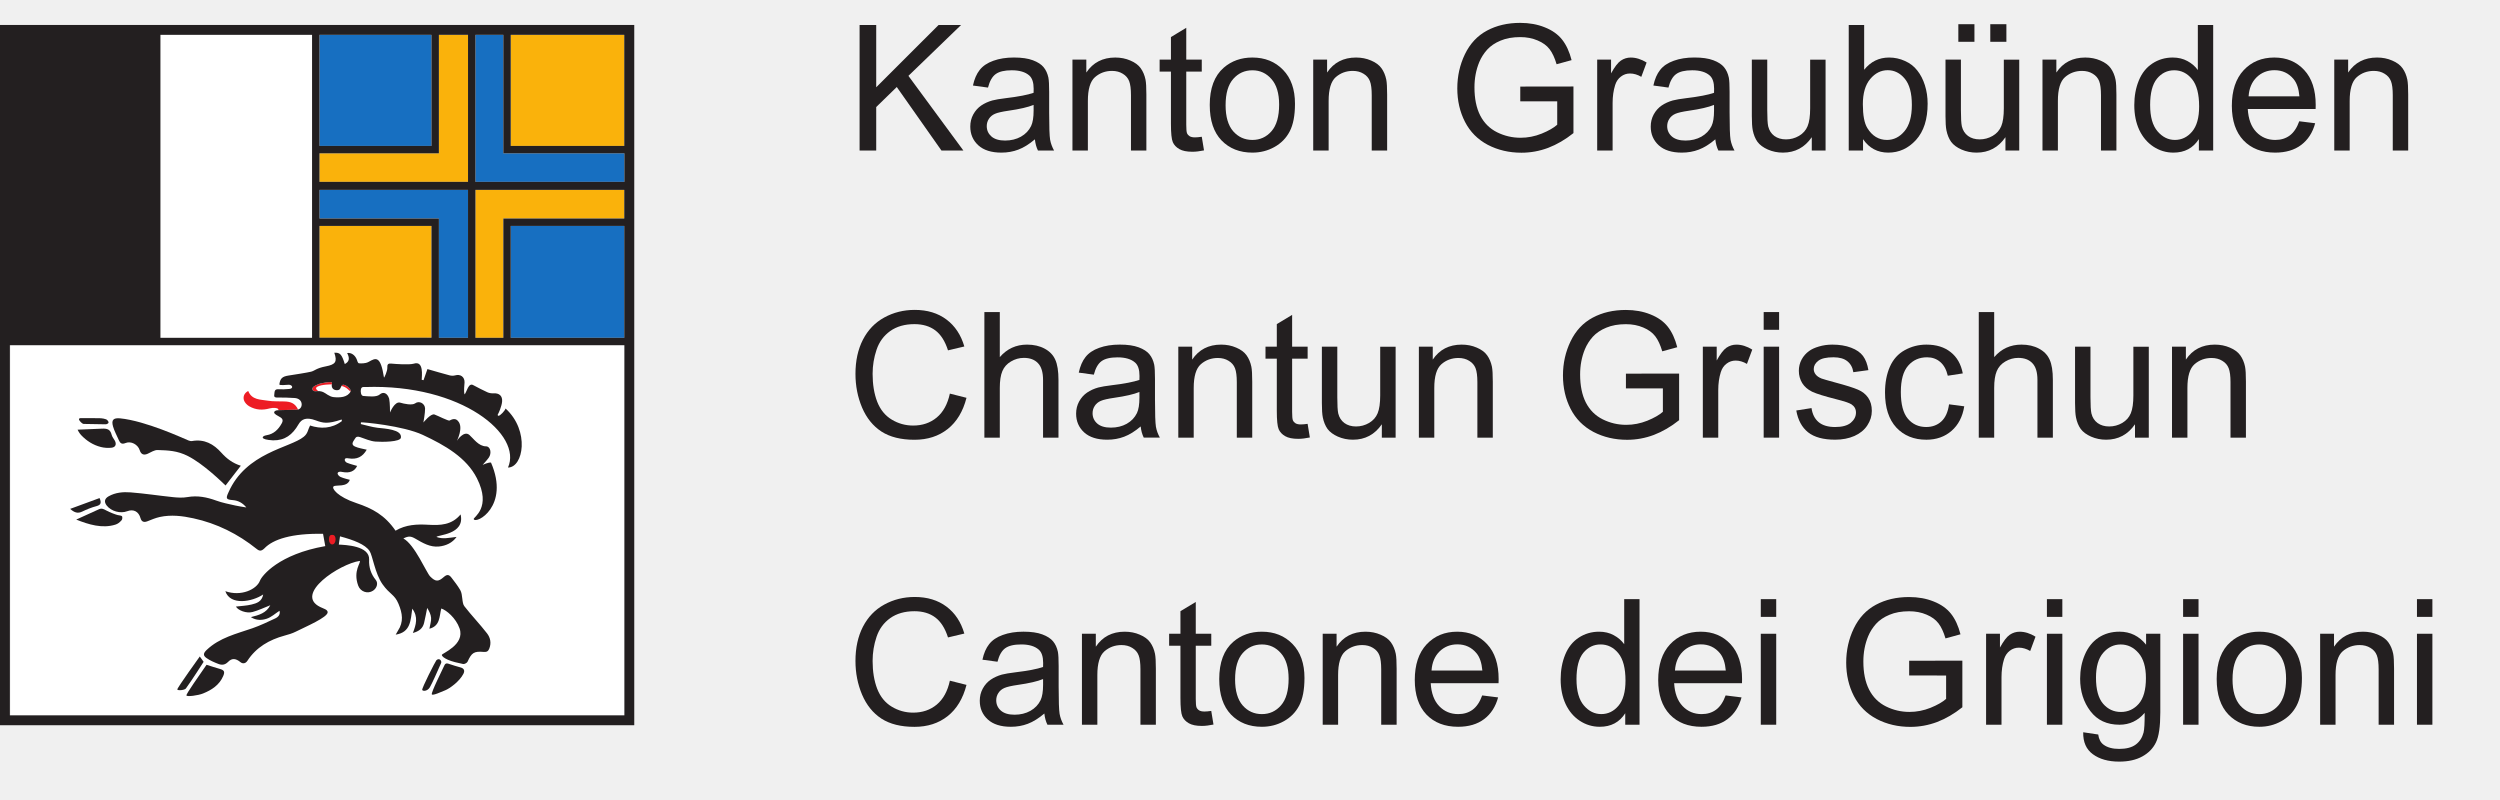
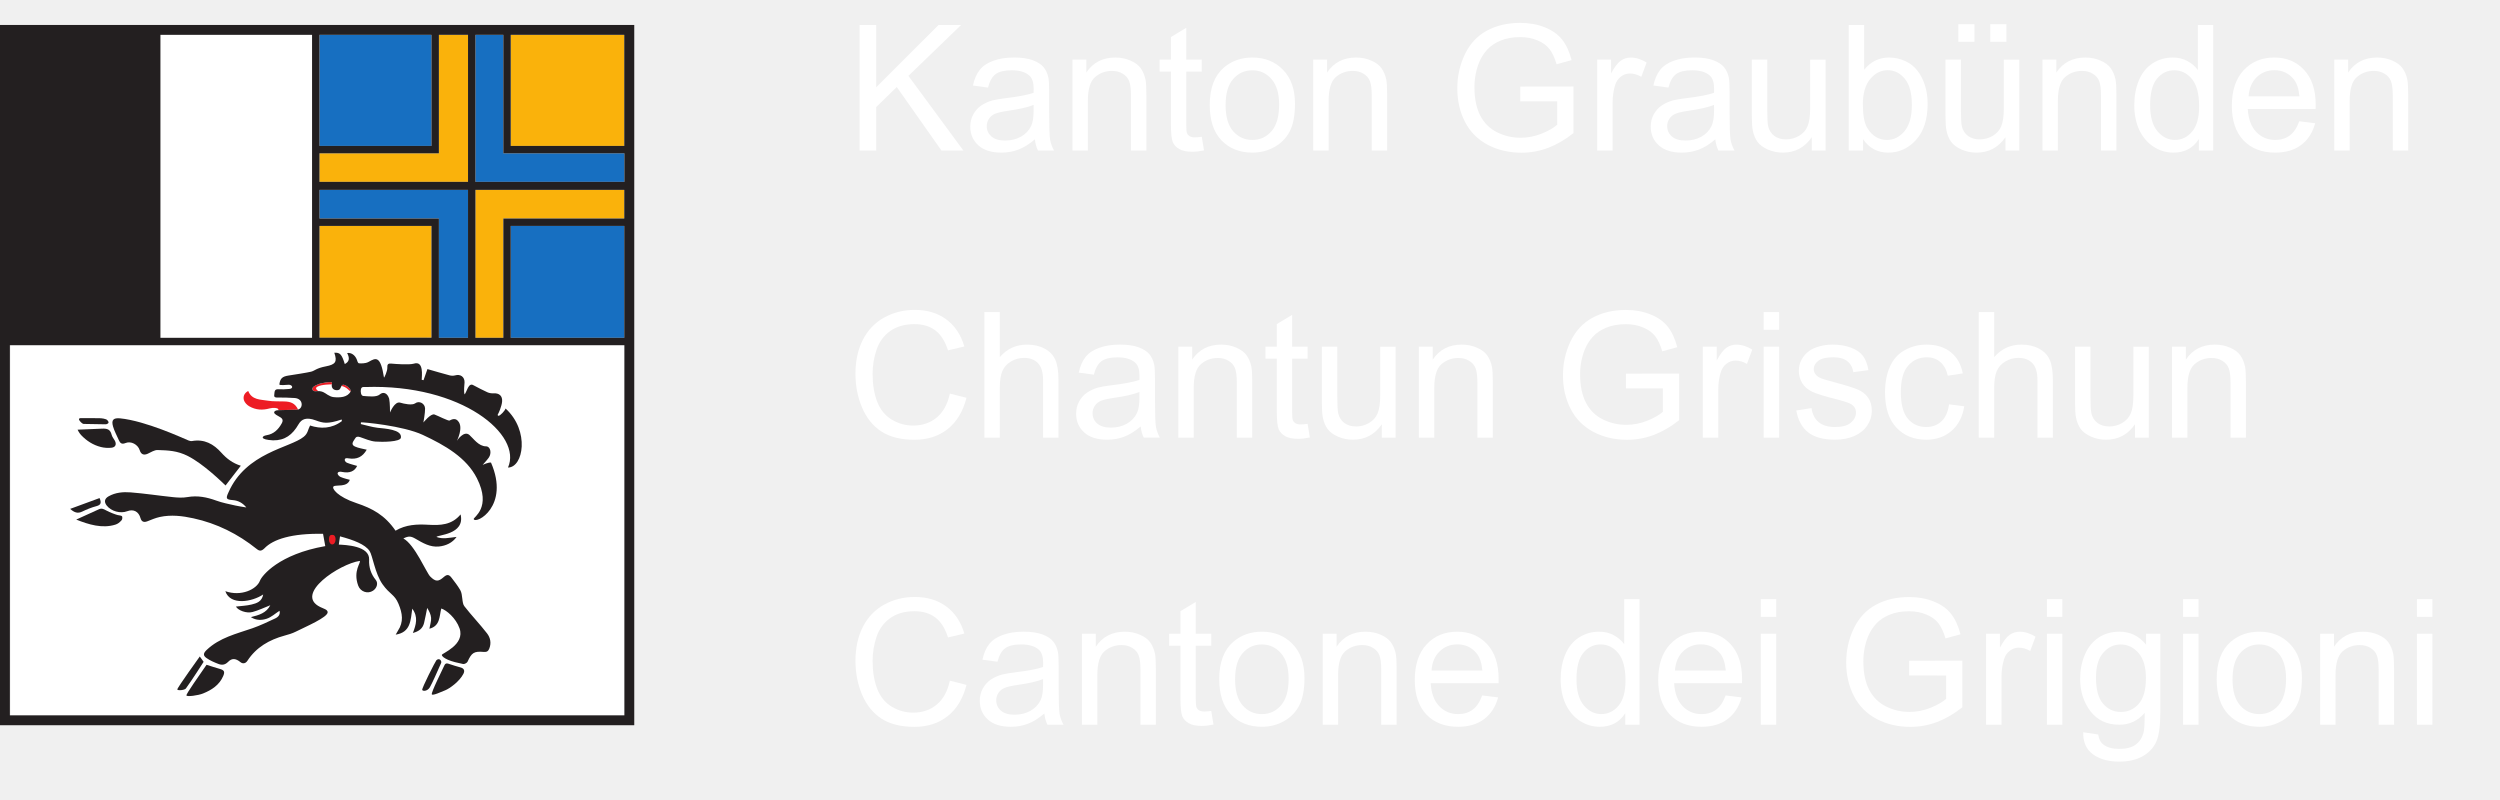
<svg xmlns="http://www.w3.org/2000/svg" version="1.1" id="svg2" width="209" height="66.827" viewBox="0 0 209 66.827">
  <defs id="defs6" />
  <g id="g8" transform="matrix(1.333333,0,0,-1.333333,0,66.82667)">
    <g id="g10" transform="scale(0.1)">
      <g id="g12" transform="scale(10)">
-         <g aria-label="Kanton Graubünden Chantun Grischun Cantone dei Grigioni" transform="matrix(1,0,0,-1,53.0906,40.6797)" id="text20" style="font-size:11px;font-family:Arial;-inkscape-font-specification:ArialMT;fill:#231f20">
+         <g aria-label="Kanton Graubünden Chantun Grischun Cantone dei Grigioni" transform="matrix(1,0,0,-1,53.0906,40.6797)" id="text20" style="font-size:11px;font-family:Arial;-inkscape-font-specification:ArialMT;fill:#fff">
          <path d="M 0.806,0 V -7.874 H 1.848 v 3.905 L 5.758,-7.874 H 7.17 L 3.867,-4.684 7.315,0 h -1.375 L 3.137,-3.985 1.848,-2.729 V 0 Z" id="path72" />
          <path d="m 11.796,-0.704 q -0.537,0.457 -1.037,0.645 -0.494,0.188 -1.063,0.188 -0.94,0 -1.445,-0.457 -0.505,-0.462 -0.505,-1.176 0,-0.419 0.188,-0.763 0.193,-0.349 0.5,-0.559 0.312,-0.209 0.698,-0.317 0.285,-0.075 0.859,-0.145 1.171,-0.14 1.724,-0.333 0.005,-0.199 0.005,-0.252 0,-0.591 -0.274,-0.833 -0.371,-0.328 -1.101,-0.328 -0.682,0 -1.01,0.242 -0.322,0.236 -0.478,0.843 L 7.913,-4.077 q 0.129,-0.607 0.424,-0.978 0.295,-0.376 0.854,-0.575 0.559,-0.204 1.294,-0.204 0.73,0 1.187,0.172 0.457,0.172 0.671,0.435 0.215,0.258 0.301,0.655 0.048,0.247 0.048,0.892 v 1.289 q 0,1.348 0.059,1.708 Q 12.817,-0.328 13,0 h -1.01 q -0.15,-0.301 -0.193,-0.704 z M 11.716,-2.863 q -0.526,0.215 -1.579,0.365 -0.596,0.086 -0.843,0.193 -0.247,0.107 -0.381,0.317 -0.134,0.204 -0.134,0.457 0,0.387 0.29,0.645 0.295,0.258 0.859,0.258 0.559,0 0.994,-0.242 0.435,-0.247 0.639,-0.671 0.156,-0.328 0.156,-0.967 z" id="path74" />
          <path d="m 14.152,0 v -5.704 h 0.87 v 0.811 q 0.628,-0.94 1.815,-0.94 0.516,0 0.945,0.188 0.435,0.183 0.65,0.483 0.215,0.301 0.301,0.714 0.054,0.269 0.054,0.94 V 0 H 17.821 v -3.47 q 0,-0.591 -0.113,-0.881 -0.113,-0.295 -0.403,-0.467 -0.285,-0.177 -0.671,-0.177 -0.618,0 -1.069,0.392 -0.446,0.392 -0.446,1.488 V 0 Z" id="path76" />
          <path d="m 22.261,-0.865 0.14,0.854 q -0.408,0.086 -0.73,0.086 -0.526,0 -0.816,-0.167 Q 20.563,-0.258 20.445,-0.526 20.327,-0.8 20.327,-1.67 v -3.282 h -0.709 v -0.752 h 0.709 v -1.413 l 0.961,-0.58 v 1.993 h 0.972 v 0.752 h -0.972 v 3.335 q 0,0.414 0.048,0.532 0.054,0.118 0.167,0.188 0.118,0.07 0.333,0.07 0.161,0 0.424,-0.038 z" id="path78" />
          <path d="m 22.76,-2.852 q 0,-1.584 0.881,-2.347 0.736,-0.634 1.794,-0.634 1.176,0 1.923,0.773 0.747,0.768 0.747,2.127 0,1.101 -0.333,1.735 -0.328,0.628 -0.961,0.978 -0.628,0.349 -1.375,0.349 -1.198,0 -1.939,-0.768 -0.736,-0.768 -0.736,-2.213 z m 0.994,0 q 0,1.096 0.478,1.644 0.478,0.542 1.203,0.542 0.72,0 1.198,-0.548 0.478,-0.548 0.478,-1.67 0,-1.058 -0.483,-1.601 -0.478,-0.548 -1.192,-0.548 -0.725,0 -1.203,0.542 -0.478,0.542 -0.478,1.638 z" id="path80" />
          <path d="m 29.248,0 v -5.704 h 0.87 v 0.811 q 0.628,-0.94 1.815,-0.94 0.516,0 0.945,0.188 0.435,0.183 0.65,0.483 0.215,0.301 0.301,0.714 0.054,0.269 0.054,0.94 V 0 H 32.917 v -3.47 q 0,-0.591 -0.113,-0.881 -0.113,-0.295 -0.403,-0.467 -0.285,-0.177 -0.671,-0.177 -0.618,0 -1.069,0.392 -0.446,0.392 -0.446,1.488 V 0 Z" id="path82" />
          <path d="M 42.23,-3.088 V -4.012 l 3.335,-0.005 v 2.922 q -0.768,0.612 -1.584,0.924 -0.816,0.306 -1.676,0.306 -1.16,0 -2.111,-0.494 -0.945,-0.5 -1.429,-1.439 -0.483,-0.94 -0.483,-2.1 0,-1.149 0.478,-2.143 0.483,-0.999 1.386,-1.482 0.902,-0.483 2.079,-0.483 0.854,0 1.542,0.279 0.693,0.274 1.085,0.768 0.392,0.494 0.596,1.289 l -0.94,0.258 q -0.177,-0.602 -0.44,-0.945 -0.263,-0.344 -0.752,-0.548 -0.489,-0.209 -1.085,-0.209 -0.714,0 -1.235,0.22 -0.521,0.215 -0.843,0.569 -0.317,0.354 -0.494,0.779 -0.301,0.73 -0.301,1.584 0,1.053 0.36,1.762 0.365,0.709 1.058,1.053 0.693,0.344 1.472,0.344 0.677,0 1.321,-0.258 0.645,-0.263 0.978,-0.559 v -1.466 z" id="path84" />
          <path d="m 47.053,0 v -5.704 h 0.87 v 0.865 q 0.333,-0.607 0.612,-0.8 0.285,-0.193 0.623,-0.193 0.489,0 0.994,0.312 l -0.333,0.897 q -0.354,-0.209 -0.709,-0.209 -0.317,0 -0.569,0.193 -0.252,0.188 -0.36,0.526 -0.161,0.516 -0.161,1.128 V 0 Z" id="path86" />
          <path d="m 54.46,-0.704 q -0.537,0.457 -1.037,0.645 -0.494,0.188 -1.063,0.188 -0.94,0 -1.445,-0.457 -0.505,-0.462 -0.505,-1.176 0,-0.419 0.188,-0.763 0.193,-0.349 0.5,-0.559 0.312,-0.209 0.698,-0.317 0.285,-0.075 0.859,-0.145 1.171,-0.14 1.724,-0.333 0.005,-0.199 0.005,-0.252 0,-0.591 -0.274,-0.833 -0.371,-0.328 -1.101,-0.328 -0.682,0 -1.01,0.242 -0.322,0.236 -0.478,0.843 l -0.945,-0.129 q 0.129,-0.607 0.424,-0.978 0.295,-0.376 0.854,-0.575 0.559,-0.204 1.294,-0.204 0.73,0 1.187,0.172 0.457,0.172 0.671,0.435 0.215,0.258 0.301,0.655 0.048,0.247 0.048,0.892 v 1.289 q 0,1.348 0.059,1.708 Q 55.48,-0.328 55.663,0 h -1.01 q -0.15,-0.301 -0.193,-0.704 z M 54.379,-2.863 q -0.526,0.215 -1.579,0.365 -0.596,0.086 -0.843,0.193 -0.247,0.107 -0.381,0.317 -0.134,0.204 -0.134,0.457 0,0.387 0.29,0.645 0.295,0.258 0.859,0.258 0.559,0 0.994,-0.242 0.435,-0.247 0.639,-0.671 0.156,-0.328 0.156,-0.967 z" id="path88" />
          <path d="m 60.508,0 v -0.838 q -0.666,0.967 -1.81,0.967 -0.505,0 -0.945,-0.193 -0.435,-0.193 -0.65,-0.483 -0.209,-0.295 -0.295,-0.72 -0.059,-0.285 -0.059,-0.902 v -3.534 h 0.967 v 3.164 q 0,0.757 0.059,1.021 0.091,0.381 0.387,0.602 0.295,0.215 0.73,0.215 0.435,0 0.816,-0.22 0.381,-0.226 0.537,-0.607 0.161,-0.387 0.161,-1.117 v -3.056 h 0.967 V 0 Z" id="path90" />
          <path d="m 63.722,0 h -0.897 v -7.874 h 0.967 v 2.809 q 0.612,-0.768 1.563,-0.768 0.526,0 0.994,0.215 0.473,0.209 0.773,0.596 0.306,0.381 0.478,0.924 0.172,0.542 0.172,1.16 0,1.466 -0.725,2.267 -0.725,0.8 -1.74,0.8 -1.01,0 -1.584,-0.843 z m -0.011,-2.895 q 0,1.026 0.279,1.482 0.457,0.747 1.235,0.747 0.634,0 1.096,-0.548 0.462,-0.553 0.462,-1.644 0,-1.117 -0.446,-1.649 -0.44,-0.532 -1.069,-0.532 -0.634,0 -1.096,0.553 -0.462,0.548 -0.462,1.59 z" id="path92" />
          <path d="m 72.651,0 v -0.838 q -0.666,0.967 -1.81,0.967 -0.505,0 -0.945,-0.193 -0.435,-0.193 -0.65,-0.483 -0.209,-0.295 -0.295,-0.72 -0.059,-0.285 -0.059,-0.902 v -3.534 h 0.967 v 3.164 q 0,0.757 0.059,1.021 0.091,0.381 0.387,0.602 0.295,0.215 0.73,0.215 0.435,0 0.816,-0.22 0.381,-0.226 0.537,-0.607 0.161,-0.387 0.161,-1.117 v -3.056 h 0.967 V 0 Z m -2.954,-6.821 v -1.101 h 1.01 v 1.101 z m 2.003,0 v -1.101 h 1.01 v 1.101 z" id="path94" />
          <path d="m 74.973,0 v -5.704 h 0.87 v 0.811 q 0.628,-0.94 1.815,-0.94 0.516,0 0.945,0.188 0.435,0.183 0.65,0.483 0.215,0.301 0.301,0.714 0.054,0.269 0.054,0.94 V 0 h -0.967 v -3.47 q 0,-0.591 -0.113,-0.881 -0.113,-0.295 -0.403,-0.467 -0.285,-0.177 -0.671,-0.177 -0.618,0 -1.069,0.392 -0.446,0.392 -0.446,1.488 V 0 Z" id="path96" />
          <path d="m 84.779,0 v -0.72 q -0.542,0.849 -1.595,0.849 -0.682,0 -1.257,-0.376 -0.569,-0.376 -0.886,-1.047 -0.312,-0.677 -0.312,-1.552 0,-0.854 0.285,-1.547 0.285,-0.698 0.854,-1.069 0.569,-0.371 1.273,-0.371 0.516,0 0.918,0.22 0.403,0.215 0.655,0.564 V -7.874 H 85.676 V 0 Z m -3.056,-2.847 q 0,1.096 0.462,1.638 0.462,0.542 1.09,0.542 0.634,0 1.074,-0.516 0.446,-0.521 0.446,-1.584 0,-1.171 -0.451,-1.719 -0.451,-0.548 -1.112,-0.548 -0.645,0 -1.08,0.526 -0.43,0.526 -0.43,1.66 z" id="path98" />
          <path d="m 91.072,-1.837 0.999,0.124 q -0.236,0.875 -0.875,1.359 -0.639,0.483 -1.633,0.483 -1.251,0 -1.987,-0.768 -0.73,-0.773 -0.73,-2.165 0,-1.439 0.741,-2.234 0.741,-0.795 1.923,-0.795 1.144,0 1.869,0.779 0.725,0.779 0.725,2.191 0,0.086 -0.005,0.258 h -4.254 q 0.054,0.94 0.532,1.439 0.478,0.5 1.192,0.5 0.532,0 0.908,-0.279 0.376,-0.279 0.596,-0.892 z m -3.174,-1.563 h 3.185 q -0.064,-0.72 -0.365,-1.08 -0.462,-0.559 -1.198,-0.559 -0.666,0 -1.123,0.446 -0.451,0.446 -0.5,1.192 z" id="path100" />
          <path d="m 93.268,0 v -5.704 h 0.87 v 0.811 q 0.628,-0.94 1.815,-0.94 0.516,0 0.945,0.188 0.435,0.183 0.65,0.483 0.215,0.301 0.301,0.714 0.054,0.269 0.054,0.94 V 0 h -0.967 v -3.47 q 0,-0.591 -0.113,-0.881 -0.113,-0.295 -0.403,-0.467 -0.285,-0.177 -0.671,-0.177 -0.618,0 -1.069,0.392 -0.446,0.392 -0.446,1.488 V 0 Z" id="path102" />
          <path d="m 6.467,15.239 1.042,0.263 q -0.328,1.284 -1.182,1.96 -0.849,0.671 -2.079,0.671 -1.273,0 -2.073,-0.516 -0.795,-0.521 -1.214,-1.504 -0.414,-0.983 -0.414,-2.111 0,-1.23 0.467,-2.143 0.473,-0.918 1.337,-1.391 0.87,-0.478 1.912,-0.478 1.182,0 1.987,0.602 0.806,0.602 1.123,1.692 L 6.349,12.527 Q 6.075,11.667 5.554,11.275 q -0.521,-0.392 -1.311,-0.392 -0.908,0 -1.52,0.435 -0.607,0.435 -0.854,1.171 -0.247,0.73 -0.247,1.509 0,1.004 0.29,1.756 0.295,0.747 0.913,1.117 0.618,0.371 1.337,0.371 0.875,0 1.482,-0.505 0.607,-0.505 0.822,-1.499 z" id="path104" />
          <path d="m 8.63,18 v -7.874 h 0.967 v 2.825 q 0.677,-0.784 1.708,-0.784 0.634,0 1.101,0.252 0.467,0.247 0.666,0.688 0.204,0.44 0.204,1.278 V 18 h -0.967 v -3.615 q 0,-0.725 -0.317,-1.053 -0.312,-0.333 -0.886,-0.333 -0.43,0 -0.811,0.226 -0.376,0.22 -0.537,0.602 -0.161,0.381 -0.161,1.053 V 18 Z" id="path106" />
          <path d="m 18.432,17.296 q -0.537,0.457 -1.037,0.645 -0.494,0.188 -1.063,0.188 -0.94,0 -1.445,-0.457 -0.505,-0.462 -0.505,-1.176 0,-0.419 0.188,-0.763 0.193,-0.349 0.5,-0.559 0.312,-0.209 0.698,-0.317 0.285,-0.075 0.859,-0.145 1.171,-0.14 1.724,-0.333 0.005,-0.199 0.005,-0.252 0,-0.591 -0.274,-0.833 -0.371,-0.328 -1.101,-0.328 -0.682,0 -1.01,0.242 -0.322,0.236 -0.478,0.843 L 14.548,13.923 q 0.129,-0.607 0.424,-0.978 0.295,-0.376 0.854,-0.575 0.559,-0.204 1.294,-0.204 0.73,0 1.187,0.172 0.457,0.172 0.671,0.435 0.215,0.258 0.301,0.655 0.048,0.247 0.048,0.892 v 1.289 q 0,1.348 0.059,1.708 0.064,0.354 0.247,0.682 h -1.01 q -0.15,-0.301 -0.193,-0.704 z m -0.081,-2.159 q -0.526,0.215 -1.579,0.365 -0.596,0.086 -0.843,0.193 -0.247,0.107 -0.381,0.317 -0.134,0.204 -0.134,0.457 0,0.387 0.29,0.645 0.295,0.258 0.859,0.258 0.559,0 0.994,-0.242 0.435,-0.247 0.639,-0.671 0.156,-0.328 0.156,-0.967 z" id="path108" />
          <path d="m 20.789,18 v -5.704 h 0.87 v 0.811 q 0.628,-0.94 1.815,-0.94 0.516,0 0.945,0.188 0.435,0.183 0.65,0.483 0.215,0.301 0.301,0.714 0.054,0.269 0.054,0.94 V 18 h -0.967 v -3.47 q 0,-0.591 -0.113,-0.881 -0.113,-0.295 -0.403,-0.467 -0.285,-0.177 -0.671,-0.177 -0.618,0 -1.069,0.392 -0.446,0.392 -0.446,1.488 V 18 Z" id="path110" />
          <path d="m 28.897,17.135 0.14,0.854 q -0.408,0.086 -0.73,0.086 -0.526,0 -0.816,-0.167 -0.29,-0.167 -0.408,-0.435 -0.118,-0.274 -0.118,-1.144 v -3.282 h -0.709 v -0.752 h 0.709 v -1.413 l 0.961,-0.58 v 1.993 h 0.972 v 0.752 h -0.972 v 3.335 q 0,0.414 0.048,0.532 0.054,0.118 0.167,0.188 0.118,0.07 0.333,0.07 0.161,0 0.424,-0.038 z" id="path112" />
          <path d="m 33.55,18 v -0.838 q -0.666,0.967 -1.81,0.967 -0.505,0 -0.945,-0.193 -0.435,-0.193 -0.65,-0.483 -0.209,-0.295 -0.295,-0.72 -0.059,-0.285 -0.059,-0.902 v -3.534 h 0.967 v 3.164 q 0,0.757 0.059,1.021 0.091,0.381 0.387,0.602 0.295,0.215 0.73,0.215 0.435,0 0.816,-0.22 0.381,-0.226 0.537,-0.607 0.161,-0.387 0.161,-1.117 v -3.056 h 0.967 V 18 Z" id="path114" />
          <path d="m 35.873,18 v -5.704 h 0.87 v 0.811 q 0.628,-0.94 1.815,-0.94 0.516,0 0.945,0.188 0.435,0.183 0.65,0.483 0.215,0.301 0.301,0.714 0.054,0.269 0.054,0.94 V 18 h -0.967 v -3.47 q 0,-0.591 -0.113,-0.881 -0.113,-0.295 -0.403,-0.467 -0.285,-0.177 -0.671,-0.177 -0.618,0 -1.069,0.392 -0.446,0.392 -0.446,1.488 V 18 Z" id="path116" />
          <path d="m 48.855,14.912 v -0.924 l 3.335,-0.005 v 2.922 q -0.768,0.612 -1.584,0.924 -0.816,0.306 -1.676,0.306 -1.16,0 -2.111,-0.494 -0.945,-0.5 -1.429,-1.439 -0.483,-0.94 -0.483,-2.1 0,-1.149 0.478,-2.143 0.483,-0.999 1.386,-1.482 0.902,-0.483 2.079,-0.483 0.854,0 1.542,0.279 0.693,0.274 1.085,0.768 0.392,0.494 0.596,1.289 l -0.94,0.258 q -0.177,-0.602 -0.44,-0.945 -0.263,-0.344 -0.752,-0.548 -0.489,-0.209 -1.085,-0.209 -0.714,0 -1.235,0.22 -0.521,0.215 -0.843,0.569 -0.317,0.354 -0.494,0.779 -0.301,0.73 -0.301,1.584 0,1.053 0.36,1.762 0.365,0.709 1.058,1.053 0.693,0.344 1.472,0.344 0.677,0 1.321,-0.258 0.645,-0.263 0.978,-0.559 v -1.466 z" id="path118" />
          <path d="m 53.677,18 v -5.704 h 0.87 v 0.865 q 0.333,-0.607 0.612,-0.8 0.285,-0.193 0.623,-0.193 0.489,0 0.994,0.312 l -0.333,0.897 q -0.354,-0.209 -0.709,-0.209 -0.317,0 -0.569,0.193 -0.252,0.188 -0.36,0.526 -0.161,0.516 -0.161,1.128 V 18 Z" id="path120" />
          <path d="m 57.492,11.238 v -1.112 h 0.967 v 1.112 z m 0,6.762 v -5.704 h 0.967 V 18 Z" id="path122" />
          <path d="m 59.536,16.297 0.956,-0.15 q 0.081,0.575 0.446,0.881 0.371,0.306 1.031,0.306 0.666,0 0.988,-0.269 0.322,-0.274 0.322,-0.639 0,-0.328 -0.285,-0.516 -0.199,-0.129 -0.988,-0.328 -1.063,-0.269 -1.477,-0.462 -0.408,-0.199 -0.623,-0.542 -0.209,-0.349 -0.209,-0.768 0,-0.381 0.172,-0.704 0.177,-0.328 0.478,-0.542 0.226,-0.167 0.612,-0.279 0.392,-0.118 0.838,-0.118 0.671,0 1.176,0.193 0.51,0.193 0.752,0.526 0.242,0.328 0.333,0.881 l -0.945,0.129 q -0.064,-0.44 -0.376,-0.688 -0.306,-0.247 -0.87,-0.247 -0.666,0 -0.951,0.22 -0.285,0.22 -0.285,0.516 0,0.188 0.118,0.338 0.118,0.156 0.371,0.258 0.145,0.054 0.854,0.247 1.026,0.274 1.429,0.451 0.408,0.172 0.639,0.505 0.231,0.333 0.231,0.827 0,0.483 -0.285,0.913 -0.279,0.424 -0.811,0.661 -0.532,0.231 -1.203,0.231 -1.112,0 -1.697,-0.462 -0.58,-0.462 -0.741,-1.37 z" id="path124" />
          <path d="m 69.117,15.911 0.951,0.124 q -0.156,0.983 -0.8,1.542 -0.639,0.553 -1.574,0.553 -1.171,0 -1.885,-0.763 -0.709,-0.768 -0.709,-2.197 0,-0.924 0.306,-1.617 0.306,-0.693 0.929,-1.037 0.628,-0.349 1.364,-0.349 0.929,0 1.52,0.473 0.591,0.467 0.757,1.332 l -0.94,0.145 q -0.134,-0.575 -0.478,-0.865 -0.338,-0.29 -0.822,-0.29 -0.73,0 -1.187,0.526 -0.457,0.521 -0.457,1.654 0,1.149 0.44,1.67 0.44,0.521 1.149,0.521 0.569,0 0.951,-0.349 0.381,-0.349 0.483,-1.074 z" id="path126" />
          <path d="m 70.978,18 v -7.874 h 0.967 v 2.825 q 0.677,-0.784 1.708,-0.784 0.634,0 1.101,0.252 0.467,0.247 0.666,0.688 0.204,0.44 0.204,1.278 V 18 h -0.967 v -3.615 q 0,-0.725 -0.317,-1.053 -0.312,-0.333 -0.886,-0.333 -0.43,0 -0.811,0.226 -0.376,0.22 -0.537,0.602 -0.161,0.381 -0.161,1.053 V 18 Z" id="path128" />
          <path d="m 80.774,18 v -0.838 q -0.666,0.967 -1.81,0.967 -0.505,0 -0.945,-0.193 -0.435,-0.193 -0.65,-0.483 -0.209,-0.295 -0.295,-0.72 -0.059,-0.285 -0.059,-0.902 v -3.534 h 0.967 v 3.164 q 0,0.757 0.059,1.021 0.091,0.381 0.387,0.602 0.295,0.215 0.73,0.215 0.435,0 0.816,-0.22 0.381,-0.226 0.537,-0.607 0.161,-0.387 0.161,-1.117 v -3.056 h 0.967 V 18 Z" id="path130" />
          <path d="m 83.094,18 v -5.704 h 0.87 v 0.811 q 0.628,-0.94 1.815,-0.94 0.516,0 0.945,0.188 0.435,0.183 0.65,0.483 0.215,0.301 0.301,0.714 0.054,0.269 0.054,0.94 V 18 h -0.967 v -3.47 q 0,-0.591 -0.113,-0.881 -0.113,-0.295 -0.403,-0.467 -0.285,-0.177 -0.671,-0.177 -0.618,0 -1.069,0.392 -0.446,0.392 -0.446,1.488 V 18 Z" id="path132" />
          <path d="m 6.467,33.239 1.042,0.263 q -0.328,1.284 -1.182,1.96 -0.849,0.671 -2.079,0.671 -1.273,0 -2.073,-0.516 -0.795,-0.521 -1.214,-1.504 -0.414,-0.983 -0.414,-2.111 0,-1.23 0.467,-2.143 0.473,-0.918 1.337,-1.391 0.87,-0.478 1.912,-0.478 1.182,0 1.987,0.602 0.806,0.602 1.123,1.692 L 6.349,30.527 Q 6.075,29.667 5.554,29.275 q -0.521,-0.392 -1.311,-0.392 -0.908,0 -1.52,0.435 -0.607,0.435 -0.854,1.171 -0.247,0.73 -0.247,1.509 0,1.004 0.29,1.756 0.295,0.747 0.913,1.117 0.618,0.371 1.337,0.371 0.875,0 1.482,-0.505 0.607,-0.505 0.822,-1.499 z" id="path134" />
          <path d="m 12.391,35.296 q -0.537,0.457 -1.037,0.645 -0.494,0.188 -1.063,0.188 -0.94,0 -1.445,-0.457 -0.505,-0.462 -0.505,-1.176 0,-0.419 0.188,-0.763 0.193,-0.349 0.5,-0.559 0.312,-0.209 0.698,-0.317 0.285,-0.075 0.859,-0.145 1.171,-0.14 1.724,-0.333 0.005,-0.199 0.005,-0.252 0,-0.591 -0.274,-0.833 -0.371,-0.328 -1.101,-0.328 -0.682,0 -1.01,0.242 -0.322,0.236 -0.478,0.843 L 8.508,31.923 q 0.129,-0.607 0.424,-0.978 0.295,-0.376 0.854,-0.575 0.559,-0.204 1.294,-0.204 0.73,0 1.187,0.172 0.457,0.172 0.671,0.435 0.215,0.258 0.301,0.655 0.048,0.247 0.048,0.892 v 1.289 q 0,1.348 0.059,1.708 0.064,0.354 0.247,0.682 h -1.01 q -0.15,-0.301 -0.193,-0.704 z m -0.081,-2.159 q -0.526,0.215 -1.579,0.365 -0.596,0.086 -0.843,0.193 -0.247,0.107 -0.381,0.317 -0.134,0.204 -0.134,0.457 0,0.387 0.29,0.645 0.295,0.258 0.859,0.258 0.559,0 0.994,-0.242 0.435,-0.247 0.639,-0.671 0.156,-0.328 0.156,-0.967 z" id="path136" />
          <path d="m 14.747,36 v -5.704 h 0.87 v 0.811 q 0.628,-0.94 1.815,-0.94 0.516,0 0.945,0.188 0.435,0.183 0.65,0.483 0.215,0.301 0.301,0.714 0.054,0.269 0.054,0.94 V 36 h -0.967 v -3.47 q 0,-0.591 -0.113,-0.881 -0.113,-0.295 -0.403,-0.467 -0.285,-0.177 -0.671,-0.177 -0.618,0 -1.069,0.392 -0.446,0.392 -0.446,1.488 V 36 Z" id="path138" />
          <path d="m 22.855,35.135 0.14,0.854 q -0.408,0.086 -0.73,0.086 -0.526,0 -0.816,-0.167 -0.29,-0.167 -0.408,-0.435 -0.118,-0.274 -0.118,-1.144 v -3.282 h -0.709 v -0.752 h 0.709 v -1.413 l 0.961,-0.58 v 1.993 h 0.972 v 0.752 h -0.972 v 3.335 q 0,0.414 0.048,0.532 0.054,0.118 0.167,0.188 0.118,0.07 0.333,0.07 0.161,0 0.424,-0.038 z" id="path140" />
          <path d="m 23.355,33.148 q 0,-1.584 0.881,-2.347 0.736,-0.634 1.794,-0.634 1.176,0 1.923,0.773 0.747,0.768 0.747,2.127 0,1.101 -0.333,1.735 -0.328,0.628 -0.961,0.978 -0.628,0.349 -1.375,0.349 -1.198,0 -1.939,-0.768 -0.736,-0.768 -0.736,-2.213 z m 0.994,0 q 0,1.096 0.478,1.644 0.478,0.542 1.203,0.542 0.72,0 1.198,-0.548 0.478,-0.548 0.478,-1.67 0,-1.058 -0.483,-1.601 -0.478,-0.548 -1.192,-0.548 -0.725,0 -1.203,0.542 -0.478,0.542 -0.478,1.638 z" id="path142" />
          <path d="m 29.843,36 v -5.704 h 0.87 v 0.811 q 0.628,-0.94 1.815,-0.94 0.516,0 0.945,0.188 0.435,0.183 0.65,0.483 0.215,0.301 0.301,0.714 0.054,0.269 0.054,0.94 V 36 h -0.967 v -3.47 q 0,-0.591 -0.113,-0.881 -0.113,-0.295 -0.403,-0.467 -0.285,-0.177 -0.671,-0.177 -0.618,0 -1.069,0.392 -0.446,0.392 -0.446,1.488 V 36 Z" id="path144" />
          <path d="m 39.842,34.163 0.999,0.124 q -0.236,0.875 -0.875,1.359 -0.639,0.483 -1.633,0.483 -1.251,0 -1.987,-0.768 -0.73,-0.773 -0.73,-2.165 0,-1.439 0.741,-2.234 0.741,-0.795 1.923,-0.795 1.144,0 1.869,0.779 0.725,0.779 0.725,2.191 0,0.086 -0.005,0.258 h -4.254 q 0.054,0.94 0.532,1.439 0.478,0.5 1.192,0.5 0.532,0 0.908,-0.279 0.376,-0.279 0.596,-0.892 z m -3.174,-1.563 h 3.185 q -0.064,-0.72 -0.365,-1.08 -0.462,-0.559 -1.198,-0.559 -0.666,0 -1.123,0.446 -0.451,0.446 -0.5,1.192 z" id="path146" />
          <path d="m 48.812,36 v -0.72 q -0.542,0.849 -1.595,0.849 -0.682,0 -1.257,-0.376 -0.569,-0.376 -0.886,-1.047 -0.312,-0.677 -0.312,-1.552 0,-0.854 0.285,-1.547 0.285,-0.698 0.854,-1.069 0.569,-0.371 1.273,-0.371 0.516,0 0.918,0.22 0.403,0.215 0.655,0.564 v -2.825 h 0.961 V 36 Z m -3.056,-2.847 q 0,1.096 0.462,1.638 0.462,0.542 1.09,0.542 0.634,0 1.074,-0.516 0.446,-0.521 0.446,-1.584 0,-1.171 -0.451,-1.719 -0.451,-0.548 -1.112,-0.548 -0.645,0 -1.08,0.526 -0.43,0.526 -0.43,1.66 z" id="path148" />
          <path d="m 55.105,34.163 0.999,0.124 q -0.236,0.875 -0.875,1.359 -0.639,0.483 -1.633,0.483 -1.251,0 -1.987,-0.768 -0.73,-0.773 -0.73,-2.165 0,-1.439 0.741,-2.234 0.741,-0.795 1.923,-0.795 1.144,0 1.869,0.779 0.725,0.779 0.725,2.191 0,0.086 -0.005,0.258 h -4.254 q 0.054,0.94 0.532,1.439 0.478,0.5 1.192,0.5 0.532,0 0.908,-0.279 0.376,-0.279 0.596,-0.892 z m -3.174,-1.563 h 3.185 q -0.064,-0.72 -0.365,-1.08 -0.462,-0.559 -1.198,-0.559 -0.666,0 -1.123,0.446 -0.451,0.446 -0.5,1.192 z" id="path150" />
          <path d="m 57.311,29.238 v -1.112 h 0.967 v 1.112 z m 0,6.762 v -5.704 h 0.967 V 36 Z" id="path152" />
          <path d="m 66.614,32.912 v -0.924 l 3.335,-0.005 v 2.922 q -0.768,0.612 -1.584,0.924 -0.816,0.306 -1.676,0.306 -1.16,0 -2.111,-0.494 -0.945,-0.5 -1.429,-1.439 -0.483,-0.94 -0.483,-2.1 0,-1.149 0.478,-2.143 0.483,-0.999 1.386,-1.482 0.902,-0.483 2.079,-0.483 0.854,0 1.542,0.279 0.693,0.274 1.085,0.768 0.392,0.494 0.596,1.289 l -0.94,0.258 q -0.177,-0.602 -0.44,-0.945 -0.263,-0.344 -0.752,-0.548 -0.489,-0.209 -1.085,-0.209 -0.714,0 -1.235,0.22 -0.521,0.215 -0.843,0.569 -0.317,0.354 -0.494,0.779 -0.301,0.73 -0.301,1.584 0,1.053 0.36,1.762 0.365,0.709 1.058,1.053 0.693,0.344 1.472,0.344 0.677,0 1.321,-0.258 0.645,-0.263 0.978,-0.559 v -1.466 z" id="path154" />
          <path d="m 71.437,36 v -5.704 h 0.87 v 0.865 q 0.333,-0.607 0.612,-0.8 0.285,-0.193 0.623,-0.193 0.489,0 0.994,0.312 l -0.333,0.897 q -0.354,-0.209 -0.709,-0.209 -0.317,0 -0.569,0.193 -0.252,0.188 -0.36,0.526 -0.161,0.516 -0.161,1.128 V 36 Z" id="path156" />
          <path d="m 75.251,29.238 v -1.112 h 0.967 v 1.112 z m 0,6.762 v -5.704 h 0.967 V 36 Z" id="path158" />
          <path d="m 77.528,36.473 0.94,0.14 q 0.059,0.435 0.328,0.634 0.36,0.269 0.983,0.269 0.671,0 1.037,-0.269 0.365,-0.269 0.494,-0.752 0.075,-0.295 0.07,-1.241 Q 80.746,36 79.8,36 q -1.176,0 -1.821,-0.849 -0.645,-0.849 -0.645,-2.036 0,-0.816 0.295,-1.504 0.295,-0.693 0.854,-1.069 0.564,-0.376 1.321,-0.376 1.01,0 1.665,0.816 v -0.688 h 0.892 v 4.931 q 0,1.332 -0.274,1.885 -0.269,0.559 -0.859,0.881 -0.585,0.322 -1.445,0.322 -1.021,0 -1.649,-0.462 -0.628,-0.457 -0.607,-1.38 z m 0.8,-3.427 q 0,1.123 0.446,1.638 0.446,0.516 1.117,0.516 0.666,0 1.117,-0.51 0.451,-0.516 0.451,-1.611 0,-1.047 -0.467,-1.579 -0.462,-0.532 -1.117,-0.532 -0.645,0 -1.096,0.526 -0.451,0.521 -0.451,1.552 z" id="path160" />
          <path d="m 83.79,29.238 v -1.112 h 0.967 v 1.112 z m 0,6.762 v -5.704 h 0.967 V 36 Z" id="path162" />
          <path d="m 85.895,33.148 q 0,-1.584 0.881,-2.347 0.736,-0.634 1.794,-0.634 1.176,0 1.923,0.773 0.747,0.768 0.747,2.127 0,1.101 -0.333,1.735 -0.328,0.628 -0.961,0.978 -0.628,0.349 -1.375,0.349 -1.198,0 -1.939,-0.768 -0.736,-0.768 -0.736,-2.213 z m 0.994,0 q 0,1.096 0.478,1.644 0.478,0.542 1.203,0.542 0.72,0 1.198,-0.548 0.478,-0.548 0.478,-1.67 0,-1.058 -0.483,-1.601 -0.478,-0.548 -1.192,-0.548 -0.725,0 -1.203,0.542 -0.478,0.542 -0.478,1.638 z" id="path164" />
          <path d="m 92.382,36 v -5.704 h 0.87 v 0.811 q 0.628,-0.94 1.815,-0.94 0.516,0 0.945,0.188 0.435,0.183 0.65,0.483 0.215,0.301 0.301,0.714 0.054,0.269 0.054,0.94 V 36 h -0.967 v -3.47 q 0,-0.591 -0.113,-0.881 -0.113,-0.295 -0.403,-0.467 -0.285,-0.177 -0.671,-0.177 -0.618,0 -1.069,0.392 -0.446,0.392 -0.446,1.488 V 36 Z" id="path166" />
          <path d="m 98.453,29.238 v -1.112 h 0.967 v 1.112 z m 0,6.762 v -5.704 h 0.967 V 36 Z" id="path168" />
        </g>
      </g>
      <path d="M 391.492,52.676 H 6.695 V 285.059 H 391.492 V 52.676" style="fill:#ffffff;fill-opacity:1;fill-rule:nonzero;stroke:none" id="path22" />
      <path d="m 215.371,259.977 c -0.566,0.062 -0.922,-0.258 -1.215,-0.731 1.407,-0.418 2.778,-1.008 3.754,-1.902 0.649,-0.598 1.27,-1.153 1.86,-1.684 0.031,0.059 0.074,0.098 0.101,0.16 0.484,0.977 -2.32,3.903 -4.5,4.157" style="fill:#ed1c24;fill-opacity:1;fill-rule:evenodd;stroke:none" id="path24" />
      <path d="m 207.68,261.598 c -1.453,0.226 -5.313,-0.465 -6.571,-0.797 -1.382,-0.363 -5.015,-1.75 -5.226,-3.102 -0.215,-1.347 0.972,-1.918 2.062,-1.812 0.633,0.066 1.164,0.086 1.668,0.082 -1.101,0.719 -2.261,1.859 -0.609,2.785 2.644,1.484 8.922,1.437 8.922,1.437 0,0 0.094,-0.007 0.137,-0.007 0.125,0.64 0.292,1.304 -0.383,1.414" style="fill:#ed1c24;fill-opacity:1;fill-rule:evenodd;stroke:none" id="path26" />
      <path d="m 174.633,244.023 c 0,0 -0.039,0.352 -0.27,0.735 -0.441,0.711 -3.031,0.972 -5.324,0.359 -4.367,-1.172 -8.519,-1.094 -12.816,1.371 -1.317,0.758 -2.848,2.321 -3.285,3.813 -0.653,2.277 0.222,4.48 2.691,5.758 2.258,-5.711 7.652,-5.305 12.258,-6.082 3.426,-0.579 6.984,-0.352 10.488,-0.485 3.441,-0.129 6.598,-0.82 8.559,-5.168 l -12.301,-0.301" style="fill:#ed1c24;fill-opacity:1;fill-rule:nonzero;stroke:none" id="path28" />
      <path d="m 215.371,259.977 c -1.516,0.175 -1.555,-2.454 -2.726,-3.125 -1.165,-0.676 -4.696,-0.485 -4.668,2.718 0.007,0.746 0.601,1.883 -0.297,2.028 -1.453,0.226 -5.313,-0.465 -6.571,-0.797 -1.382,-0.363 -5.015,-1.75 -5.226,-3.102 -0.215,-1.347 0.972,-1.918 2.062,-1.812 2.02,0.207 3.164,0.09 4.633,-0.492 1.656,-0.661 3.805,-2.918 6.66,-3.2 3.711,-0.359 8.7,-0.281 10.633,3.625 0.484,0.977 -2.32,3.903 -4.5,4.157 z m -29.137,-15.653 c 1.496,0 2.926,1.301 2.926,3.278 0,2.441 -1.941,3.878 -4.371,4.043 -3.476,0.238 -6.969,0.32 -10.453,0.308 -1.375,-0.004 -2.676,-0.113 -2.371,1.742 0.246,1.504 -0.168,3.641 2.613,3.457 2.156,-0.14 4.344,-0.062 6.496,0.145 0.735,0.066 2.106,0.187 2.102,1.262 -0.012,1.027 -1.383,1.425 -2.16,1.402 -1.52,-0.039 -5.981,-0.617 -5.852,0.293 0.516,3.586 1.746,4.875 5.691,5.473 3.946,0.597 11.801,1.836 14.188,2.425 2.395,0.598 3.117,2.157 9.254,3.34 6.137,1.188 7.262,2.871 5.312,8.531 3.555,0.258 4.688,-0.96 6.579,-7.085 2.796,1.472 3.242,3.562 1.476,6.925 2.602,0.352 4.949,-1.289 6.059,-4.109 0.343,-0.871 0.578,-2.297 1.422,-2.34 0.851,-0.051 3.808,-0.363 6.089,0.945 4.352,2.485 7.36,4.098 9.52,-9.851 0.082,-0.535 2.242,4.078 2.098,6.293 -0.125,1.922 0.562,2.637 2.402,2.437 2.441,-0.265 11.312,-0.89 14.137,-0.07 6.578,2.141 5.023,-7.996 5.023,-10.113 0.383,-0.078 0.762,-0.157 1.145,-0.227 0.765,2.176 1.527,4.356 2.437,6.957 4.547,-1.301 9.223,-2.695 13.934,-3.937 1.09,-0.285 2.394,-0.317 3.465,-0.004 3.257,0.961 5.953,-0.934 5.882,-4.371 -0.027,-1.223 -0.679,-5.868 0.028,-7.563 1.375,1.387 2.347,7.852 5.672,5.676 2.847,-1.496 5.683,-3.016 8.609,-4.332 1.125,-0.508 2.496,-0.738 3.723,-0.66 3.703,0.242 5.855,-1.621 5.504,-5.278 -0.157,-1.652 -0.735,-3.277 -1.274,-4.863 -0.402,-1.211 -1.039,-2.336 -1.57,-3.496 0.195,-0.168 0.39,-0.344 0.59,-0.508 1.125,0.145 4.039,3.192 4.433,4.617 15.375,-14.043 11.098,-37.039 1.516,-37.011 9.109,20.246 -28.551,52.519 -89.492,50.48 -0.887,0.02 -2.301,0.305 -2.688,-1.273 -0.375,-1.547 -0.062,-4.239 1.449,-4.332 3.047,-0.192 8.153,-0.95 10.313,0.937 2.074,1.809 4.742,1.149 5.918,-2.668 0.543,-2.586 0.531,-8.648 0.531,-8.648 0,0 2.883,7.285 6.418,6.179 2.344,-0.726 7.504,-1.816 9.352,-0.425 2.468,1.871 6.129,-0.039 6.214,-3.239 0.079,-2.722 -1.062,-8.777 -1.062,-8.777 0,0 4.668,5.859 6.965,5.02 2.304,-0.84 8.742,-4.2 9.492,-3.782 2.305,1.313 4.051,1.203 5.301,-0.371 3.594,-3.953 -0.742,-12.332 -0.742,-12.332 0,0 4.351,6.746 7.863,3.633 2.512,-2.187 5.703,-7.09 10.426,-7.117 2.761,-0.024 3.691,-4.301 1.648,-7.152 -1.133,-1.583 -3.797,-4.461 -3.797,-4.461 0,0 3.688,1.718 5.242,1.433 11.938,-27.449 -9.519,-38.887 -10.855,-35.43 -0.266,1.165 11.394,7.102 2.019,25.61 -6.558,12.945 -20.003,20.68 -33.91,27.168 -12.511,5.836 -37.886,8.074 -38.8,7.879 -0.024,-0.364 -0.047,-0.723 -0.075,-1.086 3.485,-0.797 6.938,-1.883 10.461,-2.313 4.399,-0.539 15.52,-0.957 14.668,-6.242 -0.429,-2.683 -11.801,-2.754 -15.984,-2.41 -3.274,0.273 -6.469,1.75 -9.653,2.82 -1.398,0.481 -2.492,0.293 -3.148,-0.976 -0.652,-1.278 -3.094,-3.543 -0.062,-4.942 2.304,-1.054 4.957,-1.367 7.421,-2 -2.652,-4.601 -6.214,-6.261 -11.421,-5.429 -0.723,0.117 -2.118,0.39 -2.329,-0.645 -0.207,-1.035 0.75,-1.855 1.399,-2.117 2.051,-0.844 4.226,-1.352 6.332,-1.977 -1.598,-3.425 -4.723,-4.675 -9.332,-3.789 -0.867,0.18 -2.34,0.371 -2.813,-0.547 -0.476,-0.918 0.899,-2.183 1.692,-2.558 1.722,-0.828 5.867,-1.824 5.867,-1.824 -1.625,-4.903 -8.637,-2.942 -10.148,-4.102 -1.512,-1.172 2.468,-6.574 14.25,-10.488 10.082,-3.352 17.839,-7.52 24.566,-17.305 6.508,3.867 13.496,4.133 20.664,3.711 7.363,-0.43 14.629,-0.188 20.121,6.492 3.012,-12.82 -14.851,-12.781 -15.098,-14.14 4.008,-1.493 7.594,-0.528 12.582,0.039 -2.589,-3.75 -6.761,-5.594 -11.035,-6.012 -5.59,-0.57 -10.211,2.242 -14.808,4.91 -2.856,1.648 -4.317,1.727 -7.52,0.129 7.074,-3.773 14.438,-21.418 16.785,-23.801 3.453,-3.508 5.184,-3.32 8.543,-0.39 2.035,1.777 3.278,1.699 4.926,-0.5 1.879,-2.489 3.668,-4.696 5.399,-7.645 1.734,-2.949 0.878,-8.066 2.609,-10.176 4.215,-5.469 10.039,-11.582 14.238,-17.051 2.078,-2.707 2.719,-5.996 1.403,-9.406 -0.606,-1.562 -1.446,-2.344 -3.395,-2.176 -6.277,0.547 -7.695,-0.488 -10.25,-6.102 -0.355,-0.793 -1.957,-1.645 -2.781,-1.476 -3.219,0.644 -7.117,1.57 -9.496,2.644 -2.391,1.078 -3.778,2.121 -3.864,3.059 -0.089,0.938 14.758,6.336 11.102,16.68 -2.277,6.434 -8.207,11.414 -11.449,12.43 -1.258,-4.918 -0.633,-10.957 -7.446,-12.684 0.438,2.528 1.219,4.707 1.071,6.817 -0.16,2.148 -1.227,4.238 -2.457,6.23 -0.645,-3.144 -1.2,-6.32 -1.953,-9.445 -0.836,-3.426 -3.2,-5.274 -7.024,-6.27 2.02,5.227 3.449,10.012 -0.375,15.246 -1.047,-7.343 -0.973,-14.836 -10.398,-16.289 0.465,0.821 0.894,1.668 1.414,2.461 3.676,5.567 2.855,10.828 0.34,16.875 -2.504,6.016 -5.411,5.75 -10.004,12.254 -4.774,6.762 -6.196,17.981 -8.137,20.871 -2.797,4.16 -9.938,6.863 -18.527,9.168 -0.329,-1.844 -0.504,-3.797 -0.746,-5.176 3.988,-0.203 19.472,-0.671 19.003,-9.48 -0.246,-4.68 1.18,-9.035 4.125,-12.617 1.645,-1.992 0.856,-5.11 -1.664,-6.797 -3.343,-2.238 -7.91,-0.664 -9.308,3.164 -3.422,9.355 1.949,14.551 0.965,15.5 -12.485,-1.789 -41.371,-20.774 -24.801,-28.891 2.234,-1.093 4.601,-1.582 4.687,-3.242 0.168,-3.211 -14.004,-9.207 -20,-12.226 -2.203,-1.114 -4.64,-1.817 -7.031,-2.469 -9.59,-2.617 -17.754,-7.305 -23.312,-15.82 -1.071,-1.641 -2.829,-2.051 -4.317,-0.84 -2.933,2.41 -5.332,2.684 -7.773,0.184 -1.942,-1.988 -3.965,-2.117 -6.133,-1.27 -2.598,1.008 -5.238,2.129 -7.484,3.742 -2.266,1.609 -1.84,3.086 0.195,5.027 8.086,7.696 18.601,10.102 28.676,13.586 4.886,1.699 9.589,3.973 14.293,6.16 1.957,0.918 3.332,2.493 2.691,4.797 -2.672,-1.73 -5.137,-4.031 -8.047,-4.988 -2.961,-0.969 -6.433,-1.223 -9.922,1.012 5.117,1.261 9.711,2.578 12.199,7.453 -3.804,-1.485 -7.363,-3.223 -11.113,-4.239 -3.851,-1.046 -9.09,0.997 -10.445,3.399 3.269,0.398 6.644,0.508 9.844,1.297 3.101,0.773 6.457,1.738 7.25,6.293 -6.891,-4.641 -20.641,-7.129 -23.731,2.058 9.875,-3.507 19.61,1.145 21.692,6.532 1.304,3.363 11.996,16.652 40.968,21.73 -0.511,2.844 -0.941,5.203 -1.394,7.703 -19.528,0.383 -31.321,-3.359 -36.821,-9.168 -1.835,-1.738 -3.011,-1.758 -4.789,-0.32 -11.757,9.422 -24.933,16.004 -39.675,19.215 -6.942,1.515 -14.02,2.375 -21.086,0.832 -2.645,-0.578 -5.196,-1.668 -7.723,-2.676 -2.227,-0.891 -3.73,-0.305 -4.351,1.934 -1.156,4.179 -4.402,5.867 -8.355,4.355 -4.254,-1.633 -10.02,-0.039 -12.82,3.535 -1.816,2.332 -1.406,4.356 1.176,5.821 4.305,2.429 9.113,2.824 13.785,2.46 8.93,-0.703 17.801,-2.082 26.718,-3 2.954,-0.3 6.043,-0.468 8.942,0.051 6.304,1.114 12.137,-0.051 18.023,-2.195 3.86,-1.418 7.965,-2.172 11.985,-3.098 2.187,-0.519 4.429,-0.781 6.894,-1.203 -2.305,2.824 -5.055,4.317 -8.496,4.602 -4.164,0.34 -4.512,0.976 -2.715,4.812 10.938,25.078 38.715,27.922 47.18,34.875 2.687,2.141 2.57,4.422 3.992,7.078 6.57,-2.183 13.633,-2.05 19.945,2.774 -0.043,0.332 -0.086,0.668 -0.132,1 -9.063,-3.031 -11.731,-2.207 -16.379,-0.512 -5.68,2.063 -8.7,0.922 -10.692,-2.535 -3.742,-6.508 -8.527,-10.149 -15.926,-10.024 -8.578,0.411 -7.23,2.727 -4.101,3.215 4.48,0.711 7.383,3.563 9.492,7.383 0.996,1.797 0.762,3.016 -1.262,4.102 -1.492,0.8 -3.273,1.789 -3.449,2.636 -0.176,0.86 0.922,1.524 2.453,1.563 1.535,0.039 10.813,0.32 11.871,0.32" style="fill:#231f20;fill-opacity:1;fill-rule:nonzero;stroke:none" id="path30" />
      <path d="m 150.992,209.18 c -3.215,-4.16 -6.258,-8.086 -9.578,-12.383 -2.289,2.176 -13.762,13.457 -23.559,18.445 -6.722,3.43 -12.5,3.567 -19,3.789 -2.062,0.071 -4.223,-1.414 -6.274,-2.343 -2.441,-1.094 -4.164,-0.387 -4.969,2.207 -1.121,3.605 -5.488,5.968 -8.953,4.511 -2.316,-0.965 -3.344,-0.066 -4.164,1.848 -1.223,2.851 -2.785,5.594 -3.621,8.555 -1.168,4.101 0.211,5.457 4.363,5.097 16.184,-1.601 39.453,-12.461 42.953,-13.879 0.676,-0.261 1.5,-0.488 2.196,-0.359 7.711,1.355 13.457,-1.77 18.48,-7.383 3.164,-3.547 6.973,-6.504 12.125,-8.105" style="fill:#231f20;fill-opacity:1;fill-rule:nonzero;stroke:none" id="path32" />
      <path d="m 116.902,65.164 c -0.265,0.977 8.118,12.629 12.594,19.211 3.059,-0.957 5.625,-1.824 8.234,-2.551 2.797,-0.777 3.418,-1.707 2.227,-4.488 -2.434,-5.676 -7.269,-8.781 -12.676,-10.957 -3.035,-1.234 -10.101,-2.191 -10.379,-1.215" style="fill:#231f20;fill-opacity:1;fill-rule:nonzero;stroke:none" id="path34" />
      <path d="m 61.852,181.816 c 1.805,0.868 2.969,0.332 4.613,-0.597 2.539,-1.422 6.328,-2.735 7.422,-2.989 1.09,-0.253 2.465,-0.242 2.699,-0.925 0.242,-0.684 0.07,-1.828 -0.367,-2.317 -1.266,-1.414 -2.41,-2.273 -3.852,-2.722 -8.246,-2.61 -16.812,0.058 -24.578,3.156 0,0 11.176,5.016 14.062,6.394" style="fill:#231f20;fill-opacity:1;fill-rule:nonzero;stroke:none" id="path36" />
      <path d="m 48.645,231.797 c 0,0 10.949,0.41 15.027,0.625 3.75,0.207 5.48,-0.469 6.367,-3.938 0.312,-1.226 1.234,-2.312 1.891,-3.457 1.297,-2.265 0.578,-4.273 -1.992,-4.55 -2.199,-0.235 -4.547,-0.094 -6.688,0.449 -4.848,1.222 -8.973,3.859 -12.406,7.5 -1.332,1.418 -2.199,3.371 -2.199,3.371" style="fill:#231f20;fill-opacity:1;fill-rule:nonzero;stroke:none" id="path38" />
      <path d="m 127.672,86.231 c 0,0 -7.141,-11.223 -11.113,-16.691 -0.813,-1.113 -5.219,-1.465 -5.399,-0.625 -0.176,0.852 14.106,20.676 14.106,20.676 l 2.406,-3.359" style="fill:#231f20;fill-opacity:1;fill-rule:nonzero;stroke:none" id="path40" />
      <path d="m 43.98,182.129 c 6.422,2.363 12.395,4.559 18.445,6.785 1.234,-2.828 0.996,-4.297 -1.965,-5.066 -3.074,-0.801 -6.07,-2.032 -8.934,-3.418 -2.848,-1.387 -4.949,-0.567 -7.547,1.699" style="fill:#231f20;fill-opacity:1;fill-rule:nonzero;stroke:none" id="path42" />
      <path d="m 50.594,239.031 11.43,-0.027 c 0,0 2.516,0.027 4.445,-0.695 0.66,-0.243 1.594,-1.211 1.594,-1.942 0,-0.722 -1.188,-1.191 -1.789,-1.203 l -13.816,0.234 c -0.984,0.071 -2.414,1.7 -2.789,2.415 -0.648,1.238 0.926,1.218 0.926,1.218" style="fill:#231f20;fill-opacity:1;fill-rule:nonzero;stroke:none" id="path44" />
      <path d="m 270.77,65.789 c -0.793,0.82 6.996,16.223 7.597,17.688 0.61,1.453 1.242,2.137 2.938,1.531 2.468,-0.887 5.008,-1.582 7.539,-2.312 2.156,-0.617 2.676,-2.031 1.758,-3.887 -2.442,-4.93 -8.844,-9.395 -11.414,-10.402 -2.567,-1.016 -7.622,-3.438 -8.418,-2.617" style="fill:#231f20;fill-opacity:1;fill-rule:nonzero;stroke:none" id="path46" />
      <path d="m 264.73,68.602 c -0.433,0.949 8.399,18.203 8.891,18.645 2.039,1.836 3.606,-0.723 2.918,-1.863 -2.223,-5.09 -5.566,-12.609 -7.023,-15.109 -1.453,-2.492 -4.352,-2.617 -4.786,-1.672" style="fill:#231f20;fill-opacity:1;fill-rule:nonzero;stroke:none" id="path48" />
      <path d="m 298.098,479.363 v -92.187 h 93.394 v 17.89 h -75.894 v 74.297 h -17.5" style="fill:#176fc1;fill-opacity:1;fill-rule:evenodd;stroke:none" id="path50" />
      <path d="m 391.418,382.152 h -93.32 v -92.761 h 17.5 v 74.793 h 75.82 v 17.968" style="fill:#fab20b;fill-opacity:1;fill-rule:evenodd;stroke:none" id="path52" />
      <path d="m 275.18,405.066 -74.871,0.008 v -17.898 h 93.144 v 92.187 H 275.18 v -74.297" style="fill:#fab20b;fill-opacity:1;fill-rule:evenodd;stroke:none" id="path54" />
      <path d="m 200.309,382.152 v -17.968 h 74.871 v -74.793 h 18.273 v 92.761 h -93.144" style="fill:#176fc1;fill-opacity:1;fill-rule:evenodd;stroke:none" id="path56" />
      <path d="m 200.309,479.363 -0.004,-69.656 h 70.23 v 69.656 h -70.226" style="fill:#176fc1;fill-opacity:1;fill-rule:evenodd;stroke:none" id="path58" />
      <path d="m 320.234,479.363 v -69.656 h 71.184 l 0.074,69.656 h -71.258" style="fill:#fab20b;fill-opacity:1;fill-rule:evenodd;stroke:none" id="path60" />
      <path d="m 200.309,359.547 v -70.156 l 70.226,0.074 v 70.082 h -70.226" style="fill:#fab20b;fill-opacity:1;fill-rule:evenodd;stroke:none" id="path62" />
      <path d="m 320.234,359.547 v -70.156 h 71.184 v 70.156 h -71.184" style="fill:#176fc1;fill-opacity:1;fill-rule:evenodd;stroke:none" id="path64" />
      <path d="m 195.664,289.391 h -95.082 v 189.972 h 95.082 V 289.391" style="fill:#ffffff;fill-opacity:1;fill-rule:nonzero;stroke:none" id="path66" />
      <path d="m 210.395,162.844 c 0,-1.664 -0.922,-3.008 -2.067,-3.008 -1.14,0 -2.062,1.344 -2.062,3.008 0,2.672 0.922,3.004 2.062,3.004 1.145,0 2.067,-0.633 2.067,-3.004" style="fill:#ed1c24;fill-opacity:1;fill-rule:evenodd;stroke:none" id="path68" />
      <path d="m 391.492,387.176 h -93.394 v 92.187 h 17.5 v -74.297 h 75.894 z m 0,-334.5 H 6.188 V 284.746 H 391.492 Z M 100.582,479.363 h 95.082 V 289.391 H 100.582 Z M 270.535,289.465 h -70.226 v 70.082 h 70.226 z m 22.918,92.687 V 289.391 H 275.18 v 74.793 h -74.871 v 17.968 z m -93.144,22.914 h 74.871 v 74.297 h 18.273 v -92.187 h -93.144 z m 0,74.297 h 70.226 V 409.707 H 200.309 Z M 391.418,359.547 v -70.156 h -71.184 v 70.156 z m -93.32,22.605 h 93.32 v -17.968 h -75.82 v -74.793 h -17.5 z m 22.136,97.211 h 71.184 V 409.707 H 320.234 Z M 0,485.551 V 46.484 H 397.68 V 485.551 H 0" style="fill:#231f20;fill-opacity:1;fill-rule:nonzero;stroke:none" id="path70" />
    </g>
  </g>
</svg>
